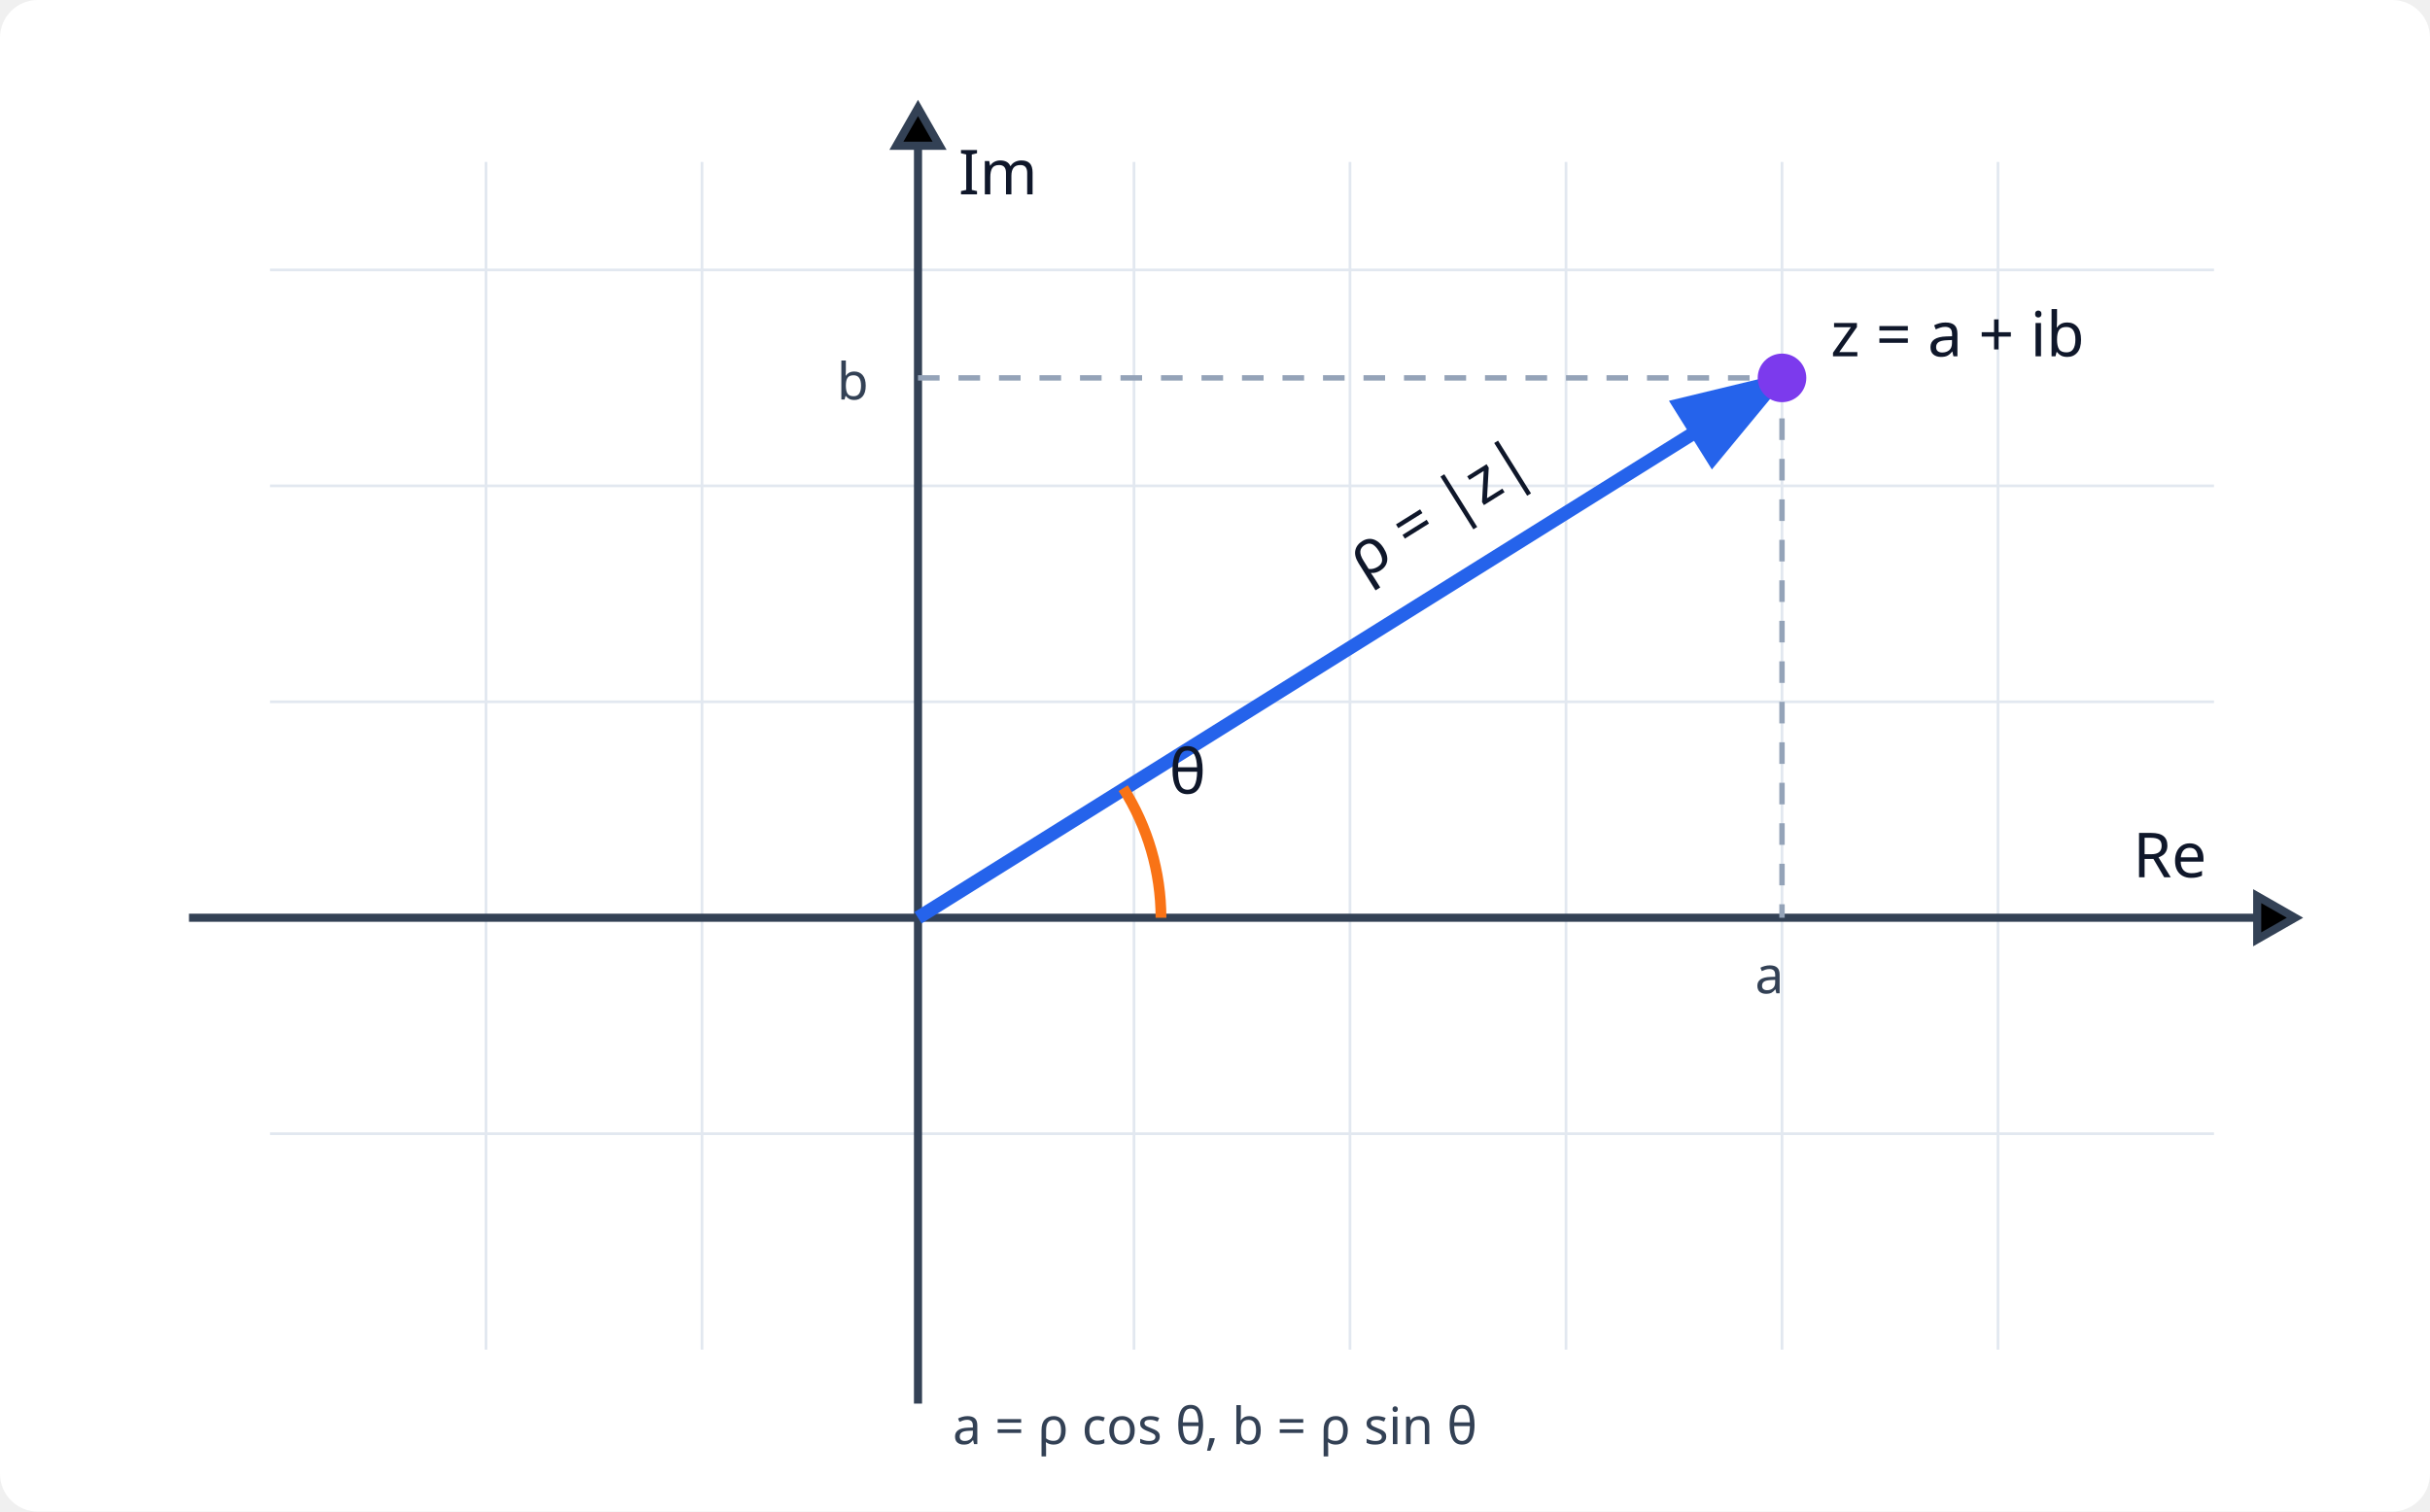
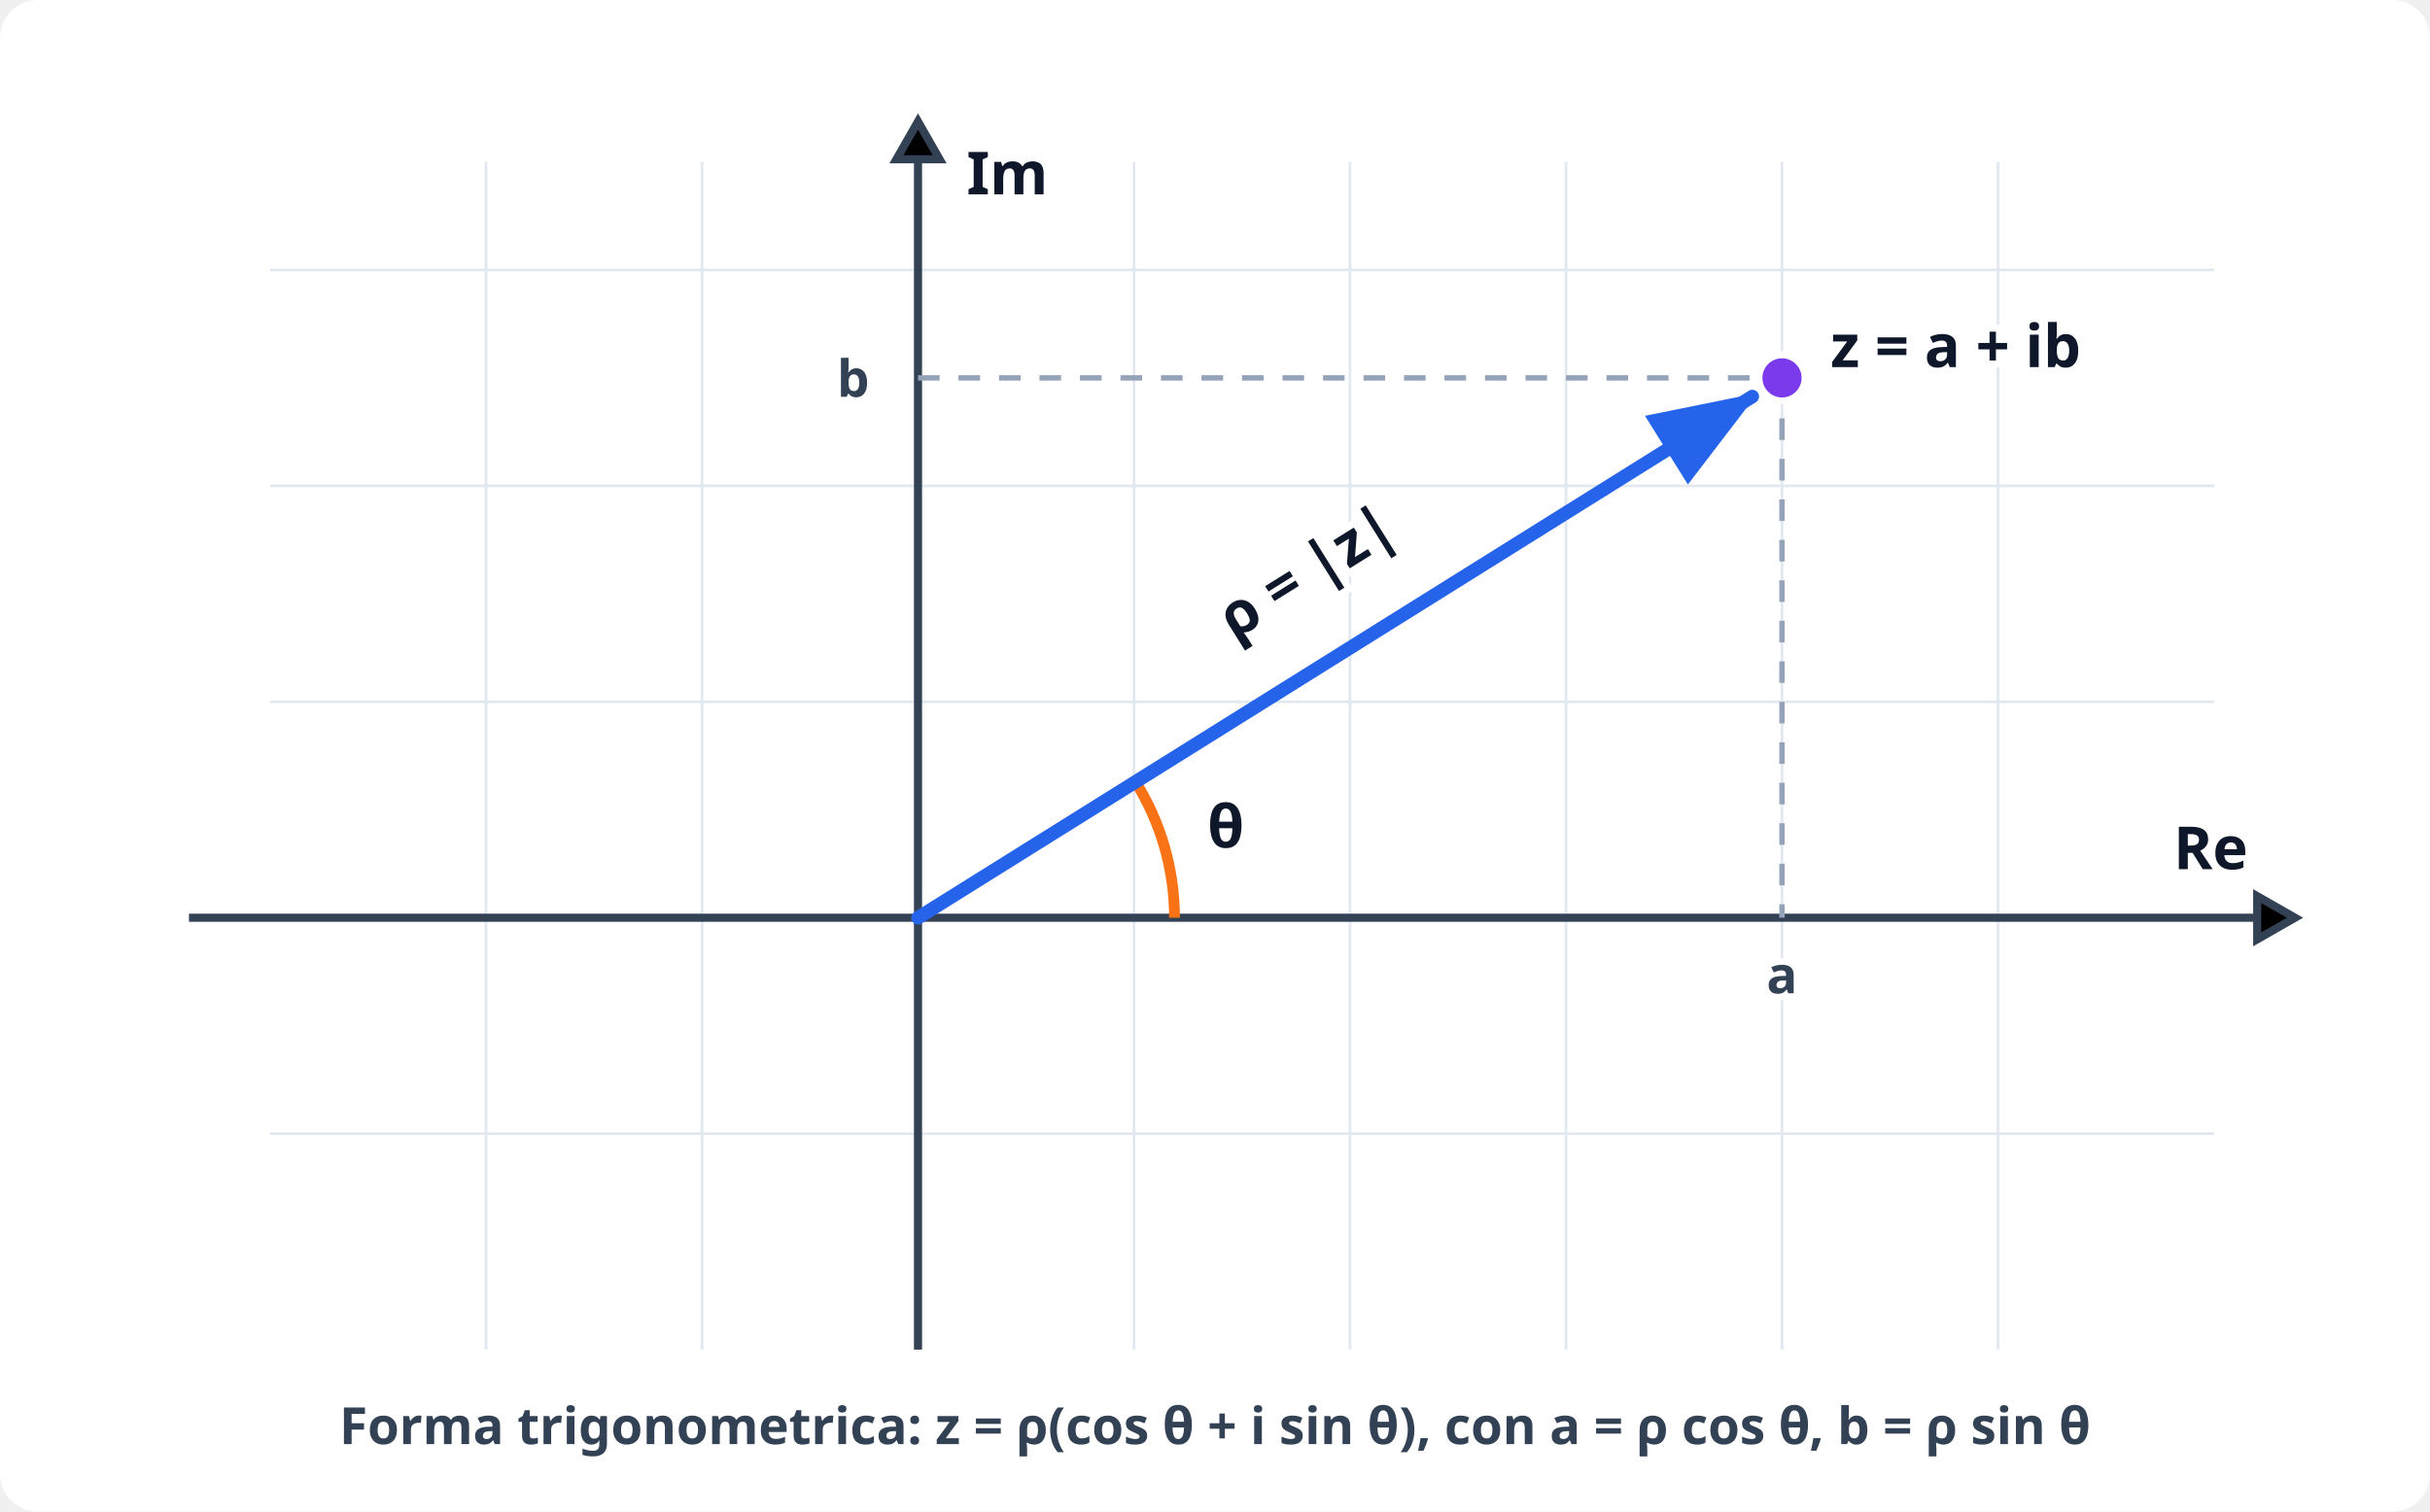
<svg xmlns="http://www.w3.org/2000/svg" viewBox="0 0 900 560" role="img" aria-labelledby="title desc">
  <style>
-     :root{color-scheme:light dark}.bg{fill:#fff}.grid{stroke:#e2e8f0;stroke-width:1}.axis{stroke:#334155;stroke-width:3}.guide{stroke:#94a3b8;stroke-width:2;stroke-dasharray:8 7}
-     .vector{stroke:#2563eb;stroke-width:5;fill:none;marker-end:url(#head)}.angle{stroke:#f97316;stroke-width:4;fill:none}.point{fill:#7c3aed}.txt{fill:#0f172a;font:23px system-ui,sans-serif}.small{fill:#334155;font:19px system-ui,sans-serif}
-     @media(prefers-color-scheme:dark){.bg{fill:#17191f}.grid{stroke:#343946}.axis{stroke:#e2e8f0}.guide{stroke:#64748b}.txt{fill:#f8fafc}.small{fill:#cbd5e1}.vector{stroke:#60a5fa}.point{fill:#c4b5fd}}
+     :root { color-scheme: light dark; }
+     .bg { fill: #ffffff; }
+     .grid { stroke: #e2e8f0; stroke-width: 1; }
+     .axis { stroke: #334155; stroke-width: 3; }
+     .guide { stroke: #94a3b8; stroke-width: 2; stroke-dasharray: 8 7; }
+     .vector { stroke: #2563eb; stroke-width: 5; fill: none; marker-end: url(#head); stroke-linecap: round; }
+     .angle { stroke: #f97316; stroke-width: 4; fill: none; }
+     .point { fill: #7c3aed; stroke: #ffffff; stroke-width: 2.5; }
+     .txt { fill: #0f172a; font: 600 22px system-ui, sans-serif; paint-order: stroke; stroke: #ffffff; stroke-width: 5px; }
+     .small { fill: #334155; font: 600 19px system-ui, sans-serif; paint-order: stroke; stroke: #ffffff; stroke-width: 5px; }
+     @media (prefers-color-scheme: dark) {
+       .bg { fill: #17191f; }
+       .grid { stroke: #343946; }
+       .axis { stroke: #e2e8f0; }
+       .guide { stroke: #64748b; }
+       .txt { fill: #f8fafc; stroke: #17191f; }
+       .small { fill: #cbd5e1; stroke: #17191f; }
+       .vector { stroke: #60a5fa; }
+       .point { fill: #c4b5fd; stroke: #17191f; }
+     }
  </style>
  <defs>
-     <marker id="head" markerWidth="10" markerHeight="10" refX="8" refY="3" orient="auto">
-       <path d="M0 0L9 3L0 6Z" fill="#2563eb" />
+     <marker id="head" markerWidth="9" markerHeight="9" refX="7.5" refY="3.5" orient="auto">
+       <path d="M0 0.5 L8 3.5 L0 6.5 Z" fill="context-stroke" />
    </marker>
  </defs>
  <rect class="bg" width="900" height="560" rx="14" />
  <g>
    <path class="grid" d="M100 100H820M100 180H820M100 260H820M100 340H820M100 420H820M180 60V500M260 60V500M340 60V500M420 60V500M500 60V500M580 60V500M660 60V500M740 60V500" />
-     <path class="axis" d="M70 340H850M340 520V40" />
-     <path class="axis" d="m850 340-14-8v16zM340 40l-8 14h16z" />
-     <text class="txt" x="790" y="325">Re</text>
-     <text class="txt" x="355" y="72">Im</text>
+     <path class="axis" d="M70 340H850M340 500V45" />
+     <path class="axis" d="m850 340-14-8v16zM340 45l-8 14h16z" />
+     <text class="txt" x="805" y="322">Re</text>
+     <text class="txt" x="358" y="72">Im</text>
    <path class="guide" d="M660 140V340M340 140H660" />
-     <path class="vector" d="M340 340L660 140" />
-     <circle class="point" cx="660" cy="140" r="9" />
-     <text class="txt" x="678" y="132">z = a + ib</text>
-     <text class="small" x="650" y="368">a</text>
-     <text class="small" x="310" y="148">b</text>
-     <path class="angle" d="M430 340A90 90 0 0 0 416 292" />
-     <text class="txt" x="433" y="294">θ</text>
-     <text class="txt" x="505" y="215" transform="rotate(-32 505 215)">ρ = |z|</text>
-     <text class="small" x="450" y="535" text-anchor="middle">a = ρ cos θ,   b = ρ sin θ</text>
+     <path class="angle" d="M 435 340 A 95 95 0 0 0 420.56 289.66" />
+     <path class="vector" d="M340 340L649 146.9" />
+     <circle class="point" cx="660" cy="140" r="8.5" />
+     <text class="txt" x="678" y="136">z = a + ib</text>
+     <text class="small" x="660" y="368" text-anchor="middle">a</text>
+     <text class="small" x="322" y="147" text-anchor="end">b</text>
+     <text class="txt" x="454" y="314" text-anchor="middle">θ</text>
+     <text class="txt" x="488" y="218" text-anchor="middle" transform="rotate(-32 488 218)">ρ = |z|</text>
+     <text class="small" x="450" y="535" text-anchor="middle">Forma trigonometrica: z = ρ(cos θ + i sin θ),   con a = ρ cos θ,  b = ρ sin θ</text>
  </g>
</svg>
